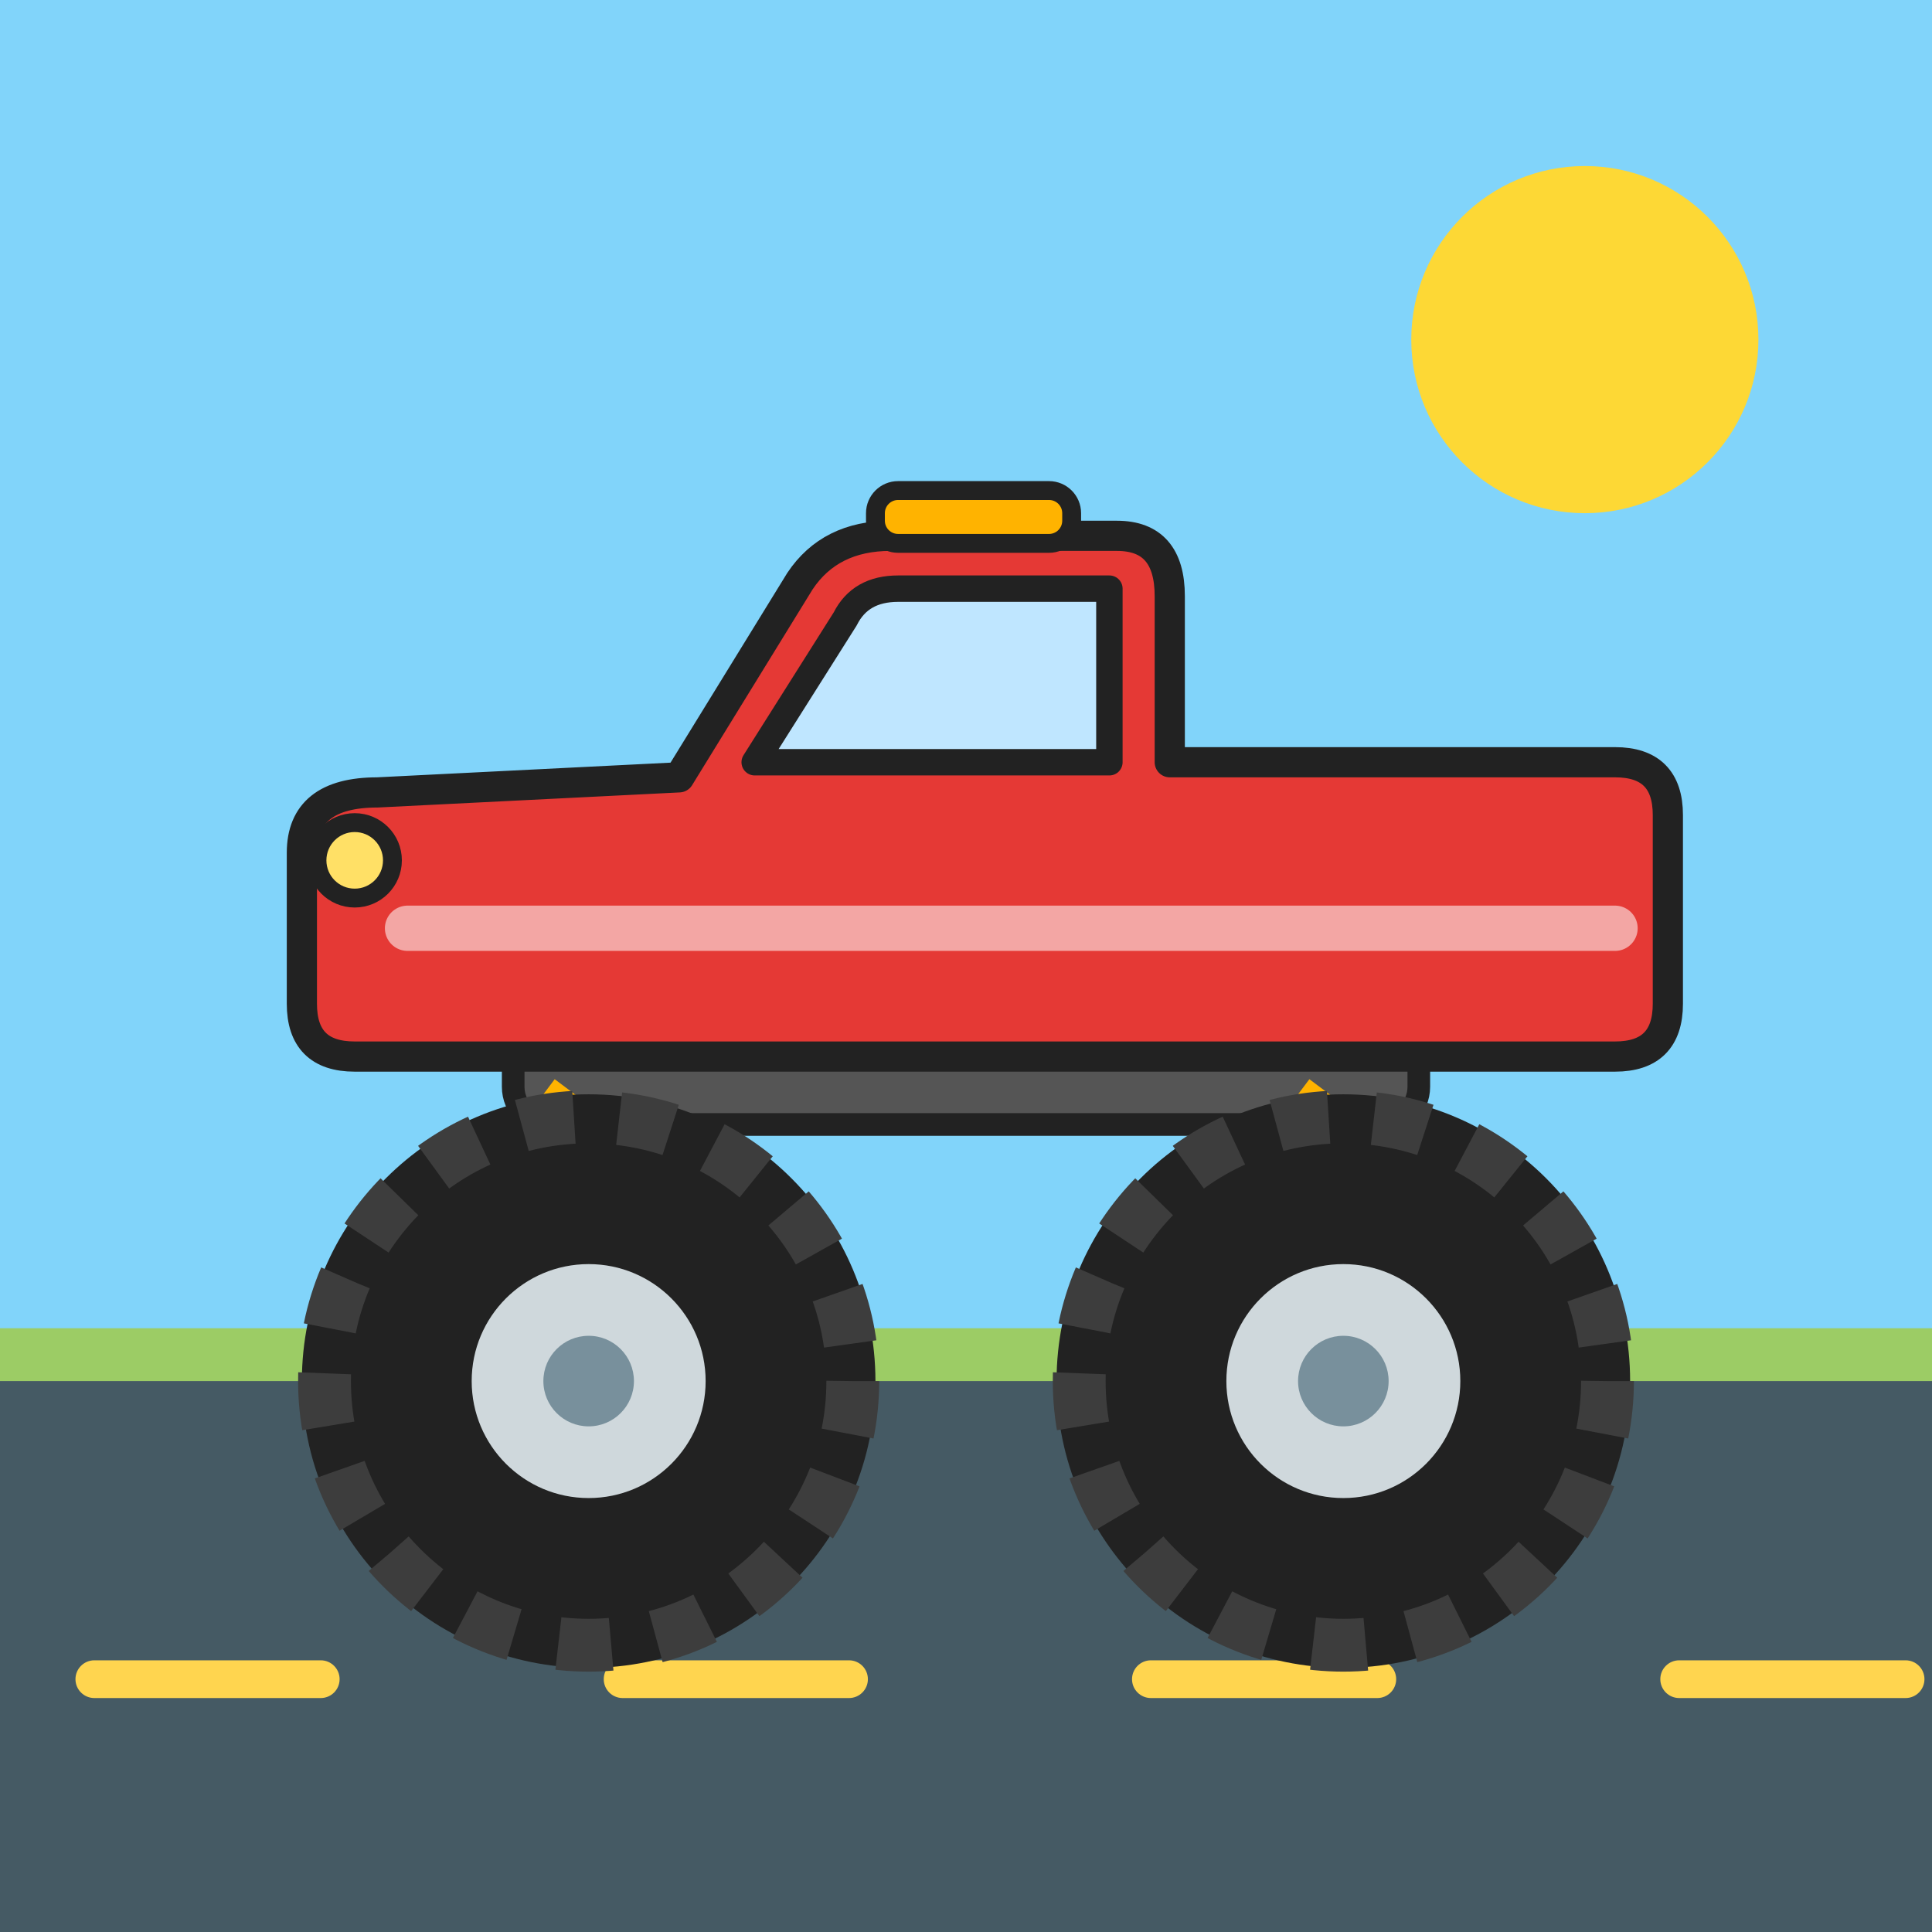
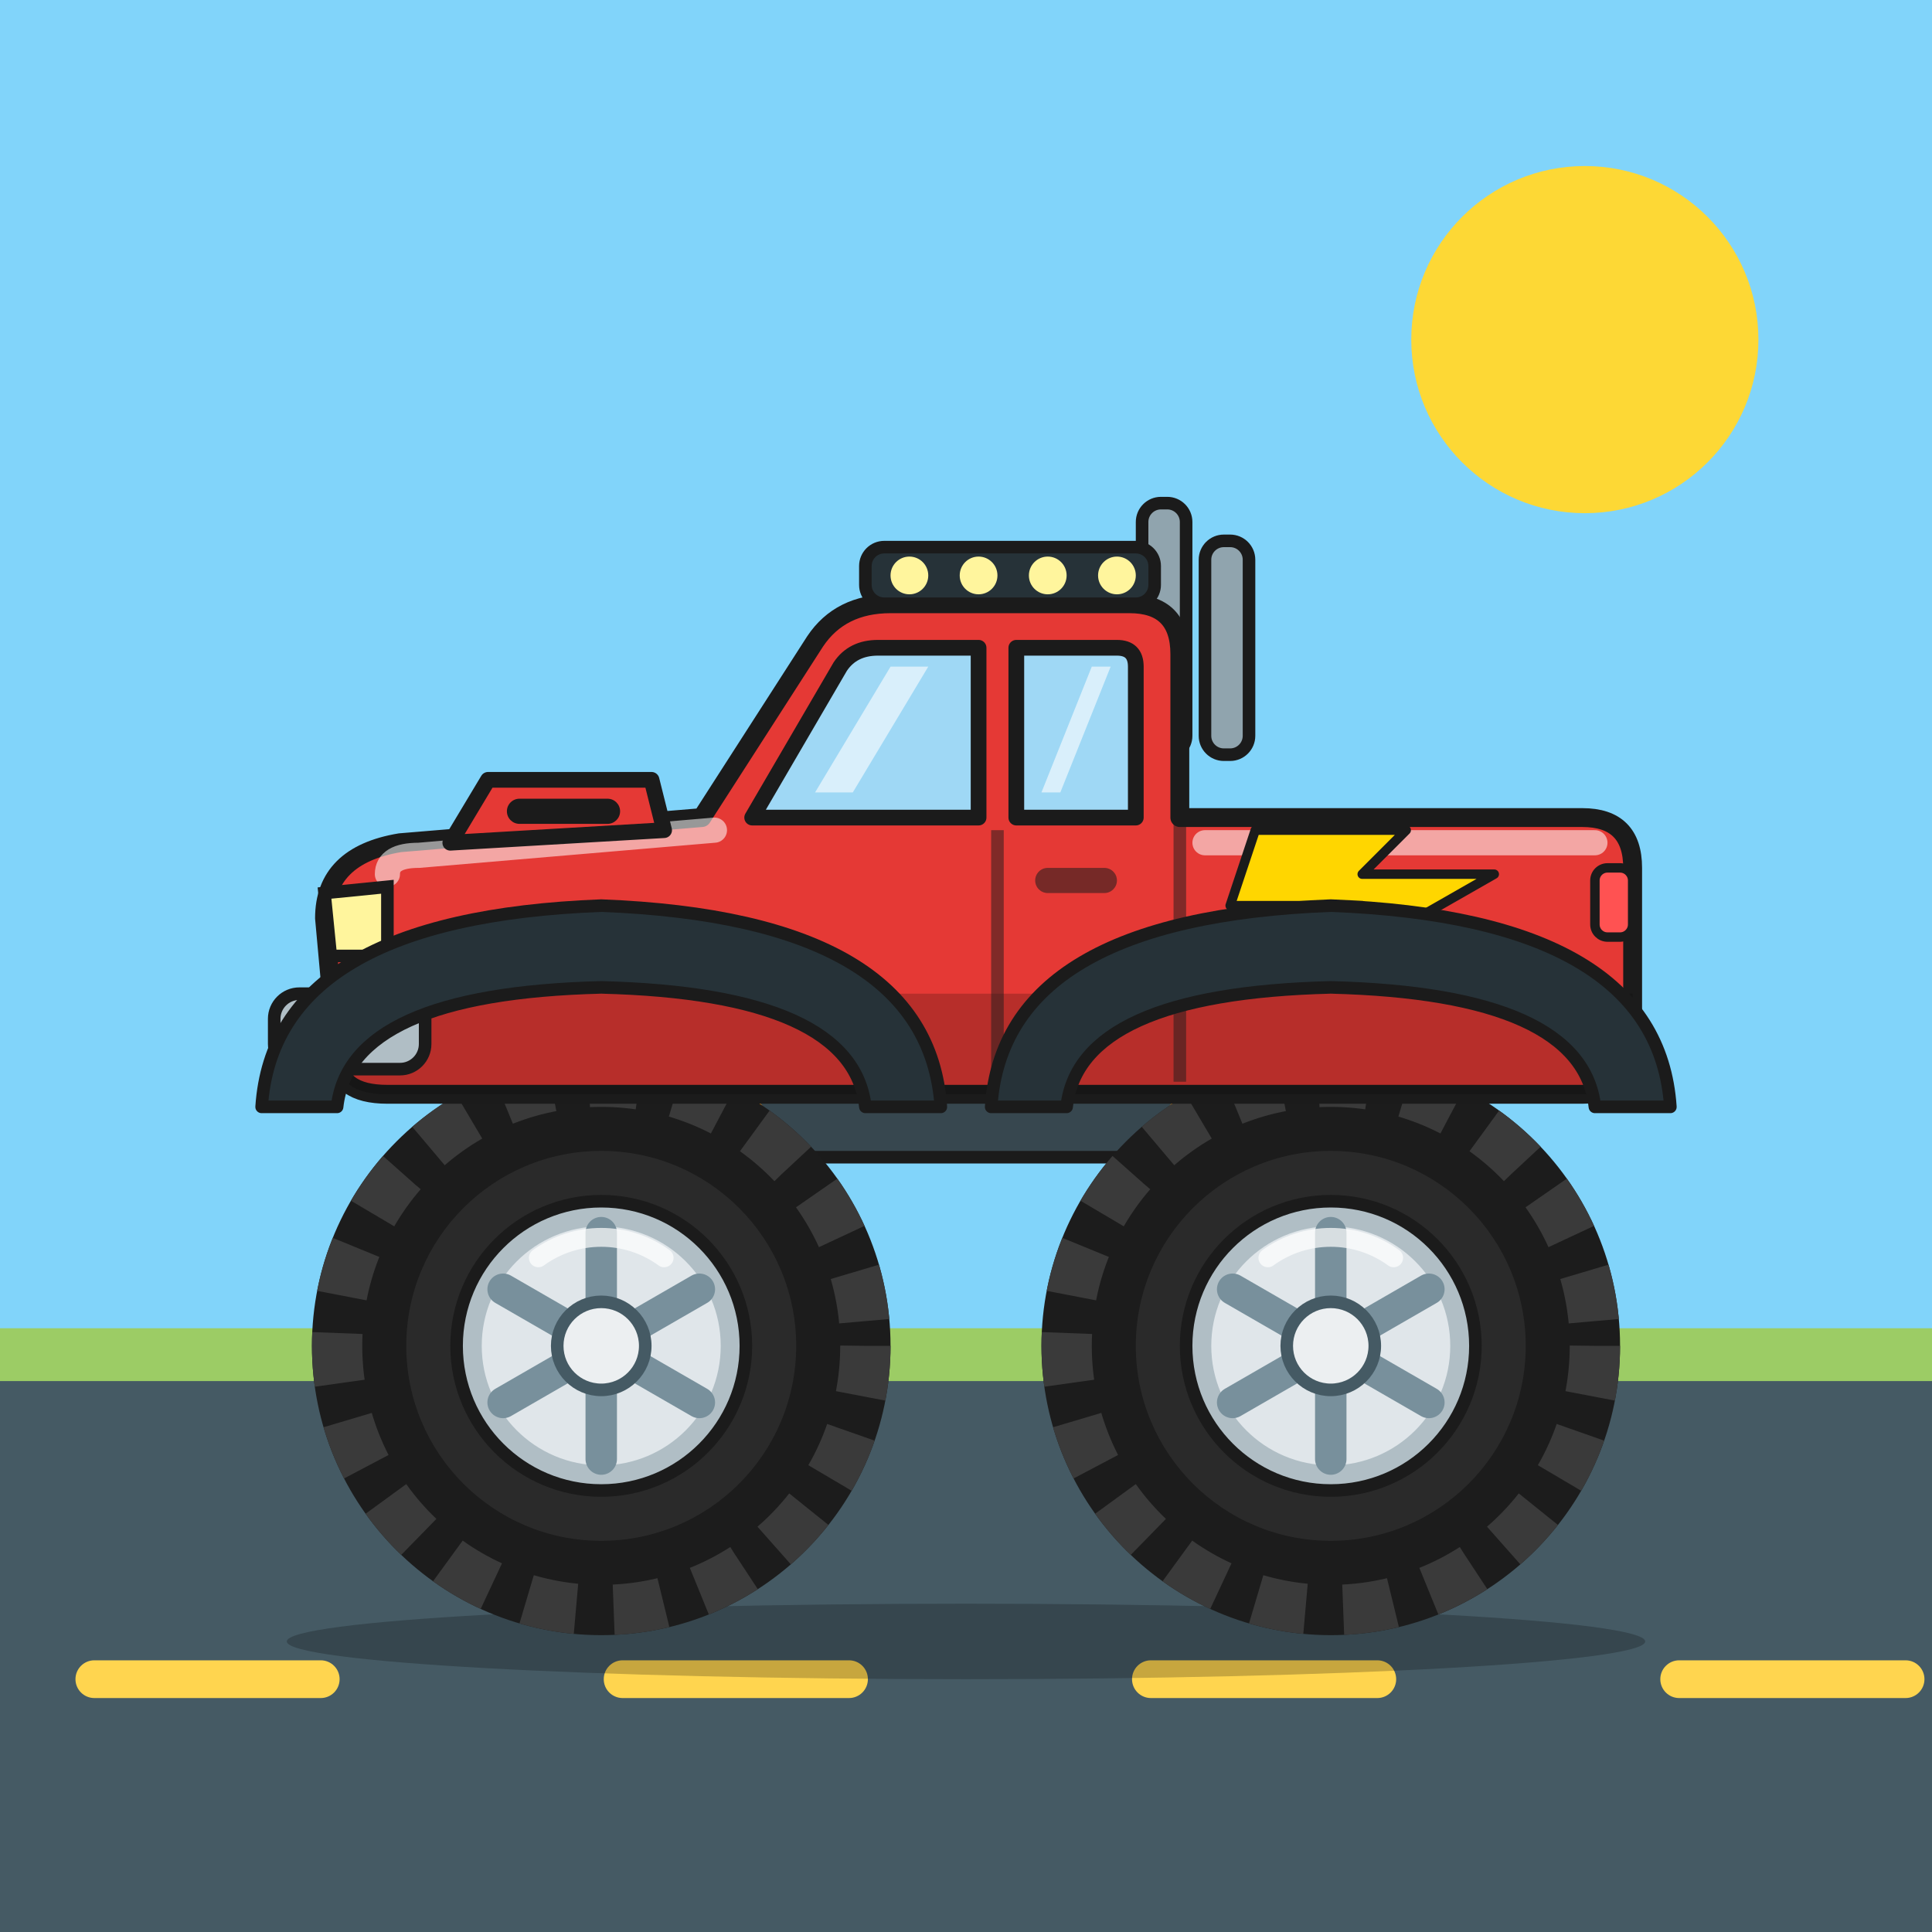
<svg xmlns="http://www.w3.org/2000/svg" viewBox="0 0 512 512">
  <rect width="512" height="512" fill="#81d4fa" />
  <rect y="360" width="512" height="152" fill="#455a64" />
  <rect y="352" width="512" height="14" fill="#9ccc65" />
  <g fill="#ffd54f">
    <rect x="20" y="440" width="70" height="10" rx="5" />
    <rect x="160" y="440" width="70" height="10" rx="5" />
    <rect x="300" y="440" width="70" height="10" rx="5" />
    <rect x="440" y="440" width="70" height="10" rx="5" />
  </g>
  <circle cx="420" cy="90" r="46" fill="#fdd835" />
-   <svg x="56" y="110" width="400" height="340" viewBox="0 0 200 170" aria-hidden="true">
-     <rect x="40" y="80" width="120" height="14" rx="5" fill="#555" stroke="#222" stroke-width="3" />
-     <path d="M44 90 l8 6 -8 6 8 6 -8 6 8 6" fill="none" stroke="#ffb300" stroke-width="5" stroke-linejoin="round" />
-     <path d="M144 90 l8 6 -8 6 8 6 -8 6 8 6" fill="none" stroke="#ffb300" stroke-width="5" stroke-linejoin="round" />
-     <g>
-       <circle cx="50" cy="128" r="38" fill="#222" />
-       <circle cx="50" cy="128" r="35" fill="none" stroke="#3d3d3d" stroke-width="7" stroke-dasharray="7 6" />
-       <circle cx="50" cy="128" r="17" fill="#cfd8dc" stroke="#222" stroke-width="3" />
-       <circle cx="50" cy="128" r="6" fill="#78909c" />
+   <svg x="56" y="110" width="400" height="340" viewBox="0 0 240 200" aria-hidden="true">
+     <ellipse cx="120" cy="193" rx="108" ry="6" fill="#000" opacity=".22" />
+     <rect x="148" y="12" width="7" height="40" rx="3" fill="#90a4ae" stroke="#1b1b1b" stroke-width="2" />
+     <rect x="158" y="18" width="7" height="34" rx="3" fill="#90a4ae" stroke="#1b1b1b" stroke-width="2" />
+     <rect x="50" y="104" width="140" height="12" rx="4" fill="#37474f" stroke="#1b1b1b" stroke-width="2" />
+     <g stroke="#1b1b1b" stroke-width="2">
+       <rect x="74" y="96" width="9" height="40" rx="3" fill="#cfd8dc" />
+       <rect x="157" y="96" width="9" height="40" rx="3" fill="#cfd8dc" />
    </g>
-     <g>
-       <circle cx="150" cy="128" r="38" fill="#222" />
-       <circle cx="150" cy="128" r="35" fill="none" stroke="#3d3d3d" stroke-width="7" stroke-dasharray="7 6" />
-       <circle cx="150" cy="128" r="17" fill="#cfd8dc" stroke="#222" stroke-width="3" />
-       <circle cx="150" cy="128" r="6" fill="#78909c" />
+     <path d="M71 102h15M71 109h15M71 116h15M71 123h15M154 102h15M154 109h15M154 116h15M154 123h15" stroke="#ff9100" stroke-width="4" stroke-linecap="round" />
+     <g transform="translate(62 146)">
+       <circle r="46" fill="#1c1c1c" />
+       <circle r="42" fill="none" stroke="#3a3a3a" stroke-width="8" stroke-dasharray="8 6" />
+       <circle r="31" fill="#2a2a2a" />
+       <circle r="23" fill="#b0bec5" stroke="#1b1b1b" stroke-width="2" />
+       <circle r="19" fill="#e0e6ea" />
+       <path d="M0-18V18M-15.6-9L15.6 9M-15.6 9L15.6-9" stroke="#78909c" stroke-width="5" stroke-linecap="round" />
+       <circle r="7" fill="#eceff1" stroke="#455a64" stroke-width="2" />
+       <path d="M-10-14a17 17 0 0 1 20 0" stroke="#fff" stroke-width="3" fill="none" opacity=".7" stroke-linecap="round" />
    </g>
-     <path d="M12 78 L12 58 Q12 50 22 50 L62 48 L78 22 Q82 16 90 16 L120 16 Q127 16 127 24 L127 46 L186 46 Q193 46 193 53 L193 78 Q193 85 186 85 L19 85 Q12 85 12 78Z" fill="#e53935" stroke="#222" stroke-width="4" stroke-linejoin="round" />
-     <path d="M72 46 L84 27 Q86 23 91 23 L119 23 L119 46Z" fill="#bfe6ff" stroke="#222" stroke-width="3.5" stroke-linejoin="round" />
-     <path d="M26 68 L186 68" stroke="#fff" stroke-width="6" stroke-linecap="round" opacity=".55" />
-     <circle cx="19" cy="59" r="5" fill="#ffe066" stroke="#222" stroke-width="2.5" />
-     <rect x="88" y="10" width="26" height="7" rx="3" fill="#ffb300" stroke="#222" stroke-width="2.5" />
+     <g transform="translate(178 146)">
+       <circle r="46" fill="#1c1c1c" />
+       <circle r="42" fill="none" stroke="#3a3a3a" stroke-width="8" stroke-dasharray="8 6" />
+       <circle r="31" fill="#2a2a2a" />
+       <circle r="23" fill="#b0bec5" stroke="#1b1b1b" stroke-width="2" />
+       <circle r="19" fill="#e0e6ea" />
+       <path d="M0-18V18M-15.6-9L15.6 9M-15.6 9L15.6-9" stroke="#78909c" stroke-width="5" stroke-linecap="round" />
+       <circle r="7" fill="#eceff1" stroke="#455a64" stroke-width="2" />
+       <path d="M-10-14a17 17 0 0 1 20 0" stroke="#fff" stroke-width="3" fill="none" opacity=".7" stroke-linecap="round" />
+     </g>
+     <path d="M20 100 L18 78 Q18 68 30 66 L78 62 L96 34 Q100 28 108 28 L146 28 Q154 28 154 36 L154 62 L218 62 Q226 62 226 70 L226 98 Q226 106 218 106 L28 106 Q20 106 20 100 Z" fill="#e53935" stroke="#1b1b1b" stroke-width="3" stroke-linejoin="round" />
+     <path d="M20 90 L226 90 L226 98 Q226 106 218 106 L28 106 Q20 106 20 100Z" fill="#000" opacity=".2" />
+     <path d="M28 71 Q28 68 33 68 L80 64 M158 66 L220 66" stroke="#fff" stroke-width="4" fill="none" opacity=".55" stroke-linecap="round" />
+     <path d="M38 66 L44 56 L70 56 L72 64Z" fill="#e53935" stroke="#1b1b1b" stroke-width="2.5" stroke-linejoin="round" />
+     <rect x="47" y="59" width="18" height="4" rx="2" fill="#1b1b1b" />
+     <path d="M86 62 L100 38 Q102 35 106 35 L122 35 L122 62Z" fill="#9fd8f5" stroke="#1b1b1b" stroke-width="2.5" stroke-linejoin="round" />
+     <path d="M128 35 L144 35 Q147 35 147 38 L147 62 L128 62Z" fill="#9fd8f5" stroke="#1b1b1b" stroke-width="2.5" stroke-linejoin="round" />
+     <path d="M96 58 L108 38 L114 38 L102 58Z M132 58 L140 38 L143 38 L135 58Z" fill="#fff" opacity=".6" />
+     <path d="M125 64 V104 M154 62 V104" stroke="#1b1b1b" stroke-width="2" opacity=".5" />
+     <rect x="131" y="70" width="13" height="4" rx="2" fill="#1b1b1b" opacity=".55" />
+     <path d="M166 64 L190 64 L183 71 L204 71 L176 87 L183 76 L162 76Z" fill="#ffd600" stroke="#1b1b1b" stroke-width="1.5" stroke-linejoin="round" />
+     <rect x="104" y="19" width="46" height="9" rx="3" fill="#263238" stroke="#1b1b1b" stroke-width="2" />
+     <g fill="#fff59d">
+       <circle cx="111" cy="23.5" r="3" />
+       <circle cx="122" cy="23.5" r="3" />
+       <circle cx="133" cy="23.5" r="3" />
+       <circle cx="144" cy="23.5" r="3" />
+     </g>
+     <path d="M18 74 L28 73 L28 84 L19 84Z" fill="#fff59d" stroke="#1b1b1b" stroke-width="2" />
+     <rect x="10" y="90" width="24" height="12" rx="4" fill="#b0bec5" stroke="#1b1b1b" stroke-width="2" />
+     <rect x="220" y="70" width="6" height="11" rx="2" fill="#ff5252" stroke="#1b1b1b" stroke-width="1.5" />
+     <path d="M8 108 Q10 78 62 76 Q114 78 116 108 L104 108 Q102 90 62 89 Q22 90 20 108Z" fill="#263238" stroke="#1b1b1b" stroke-width="2" stroke-linejoin="round" />
+     <path d="M124 108 Q126 78 178 76 Q230 78 232 108 L220 108 Q218 90 178 89 Q138 90 136 108Z" fill="#263238" stroke="#1b1b1b" stroke-width="2" stroke-linejoin="round" />
  </svg>
</svg>
